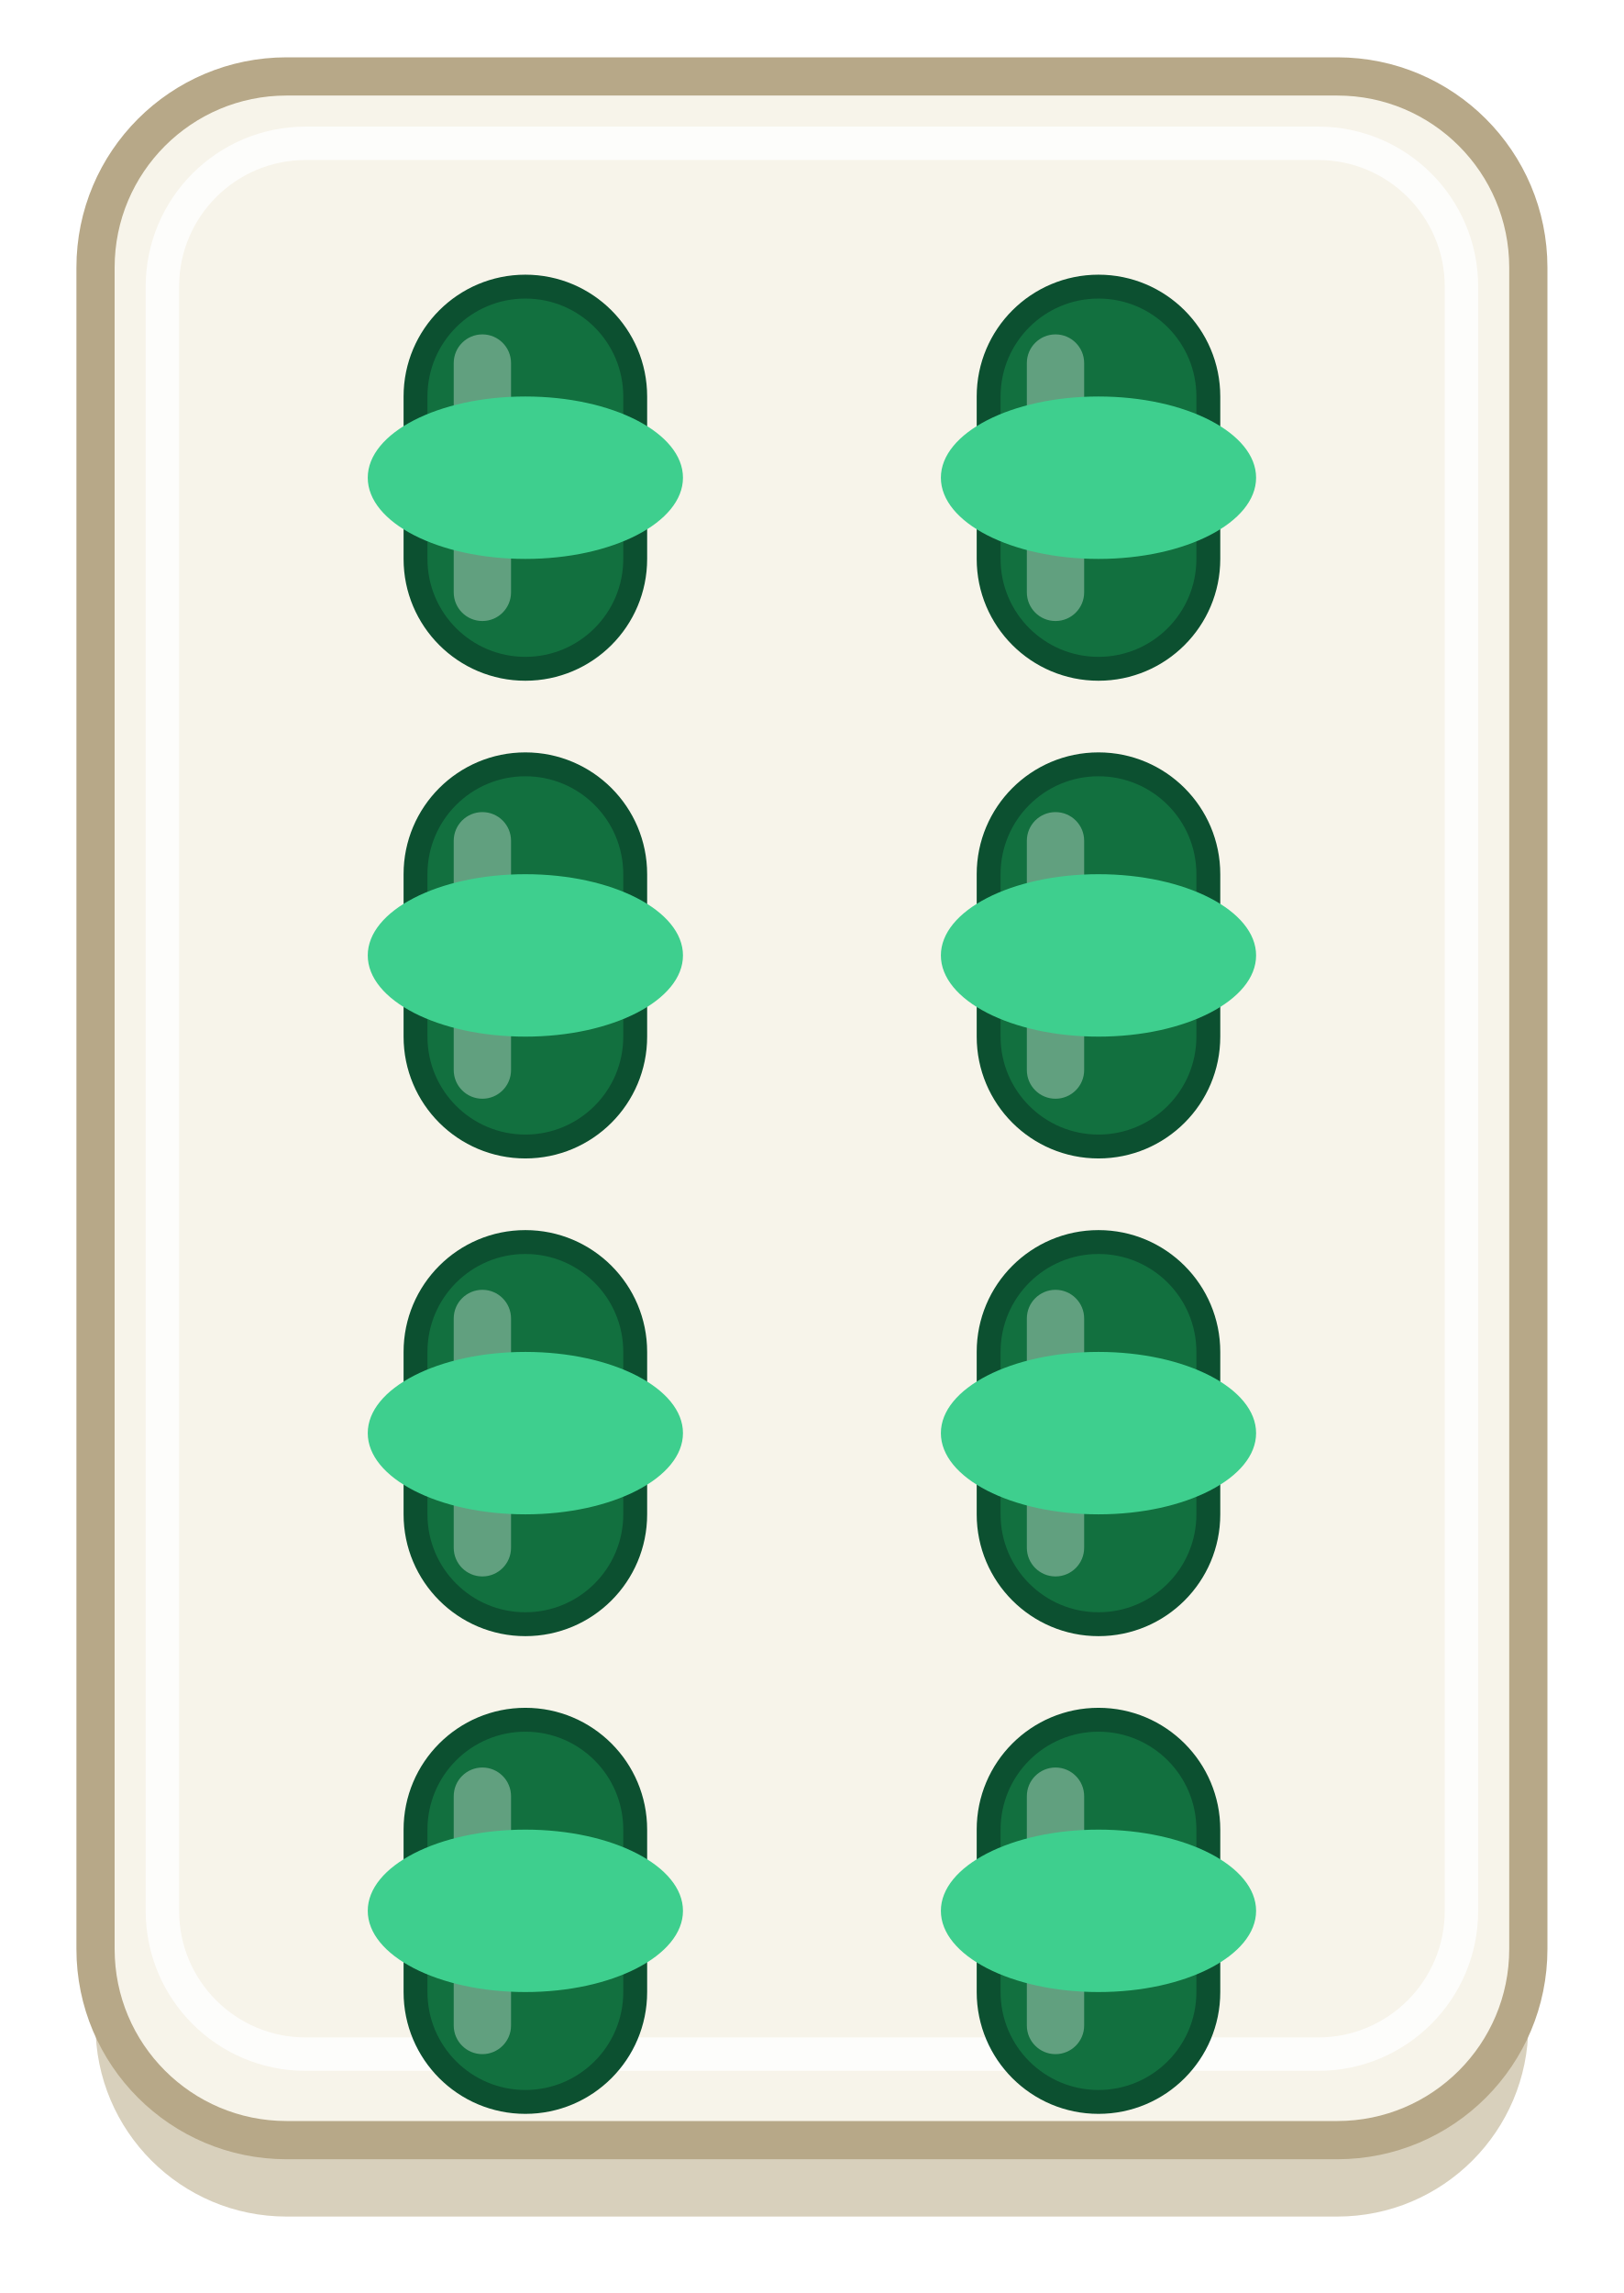
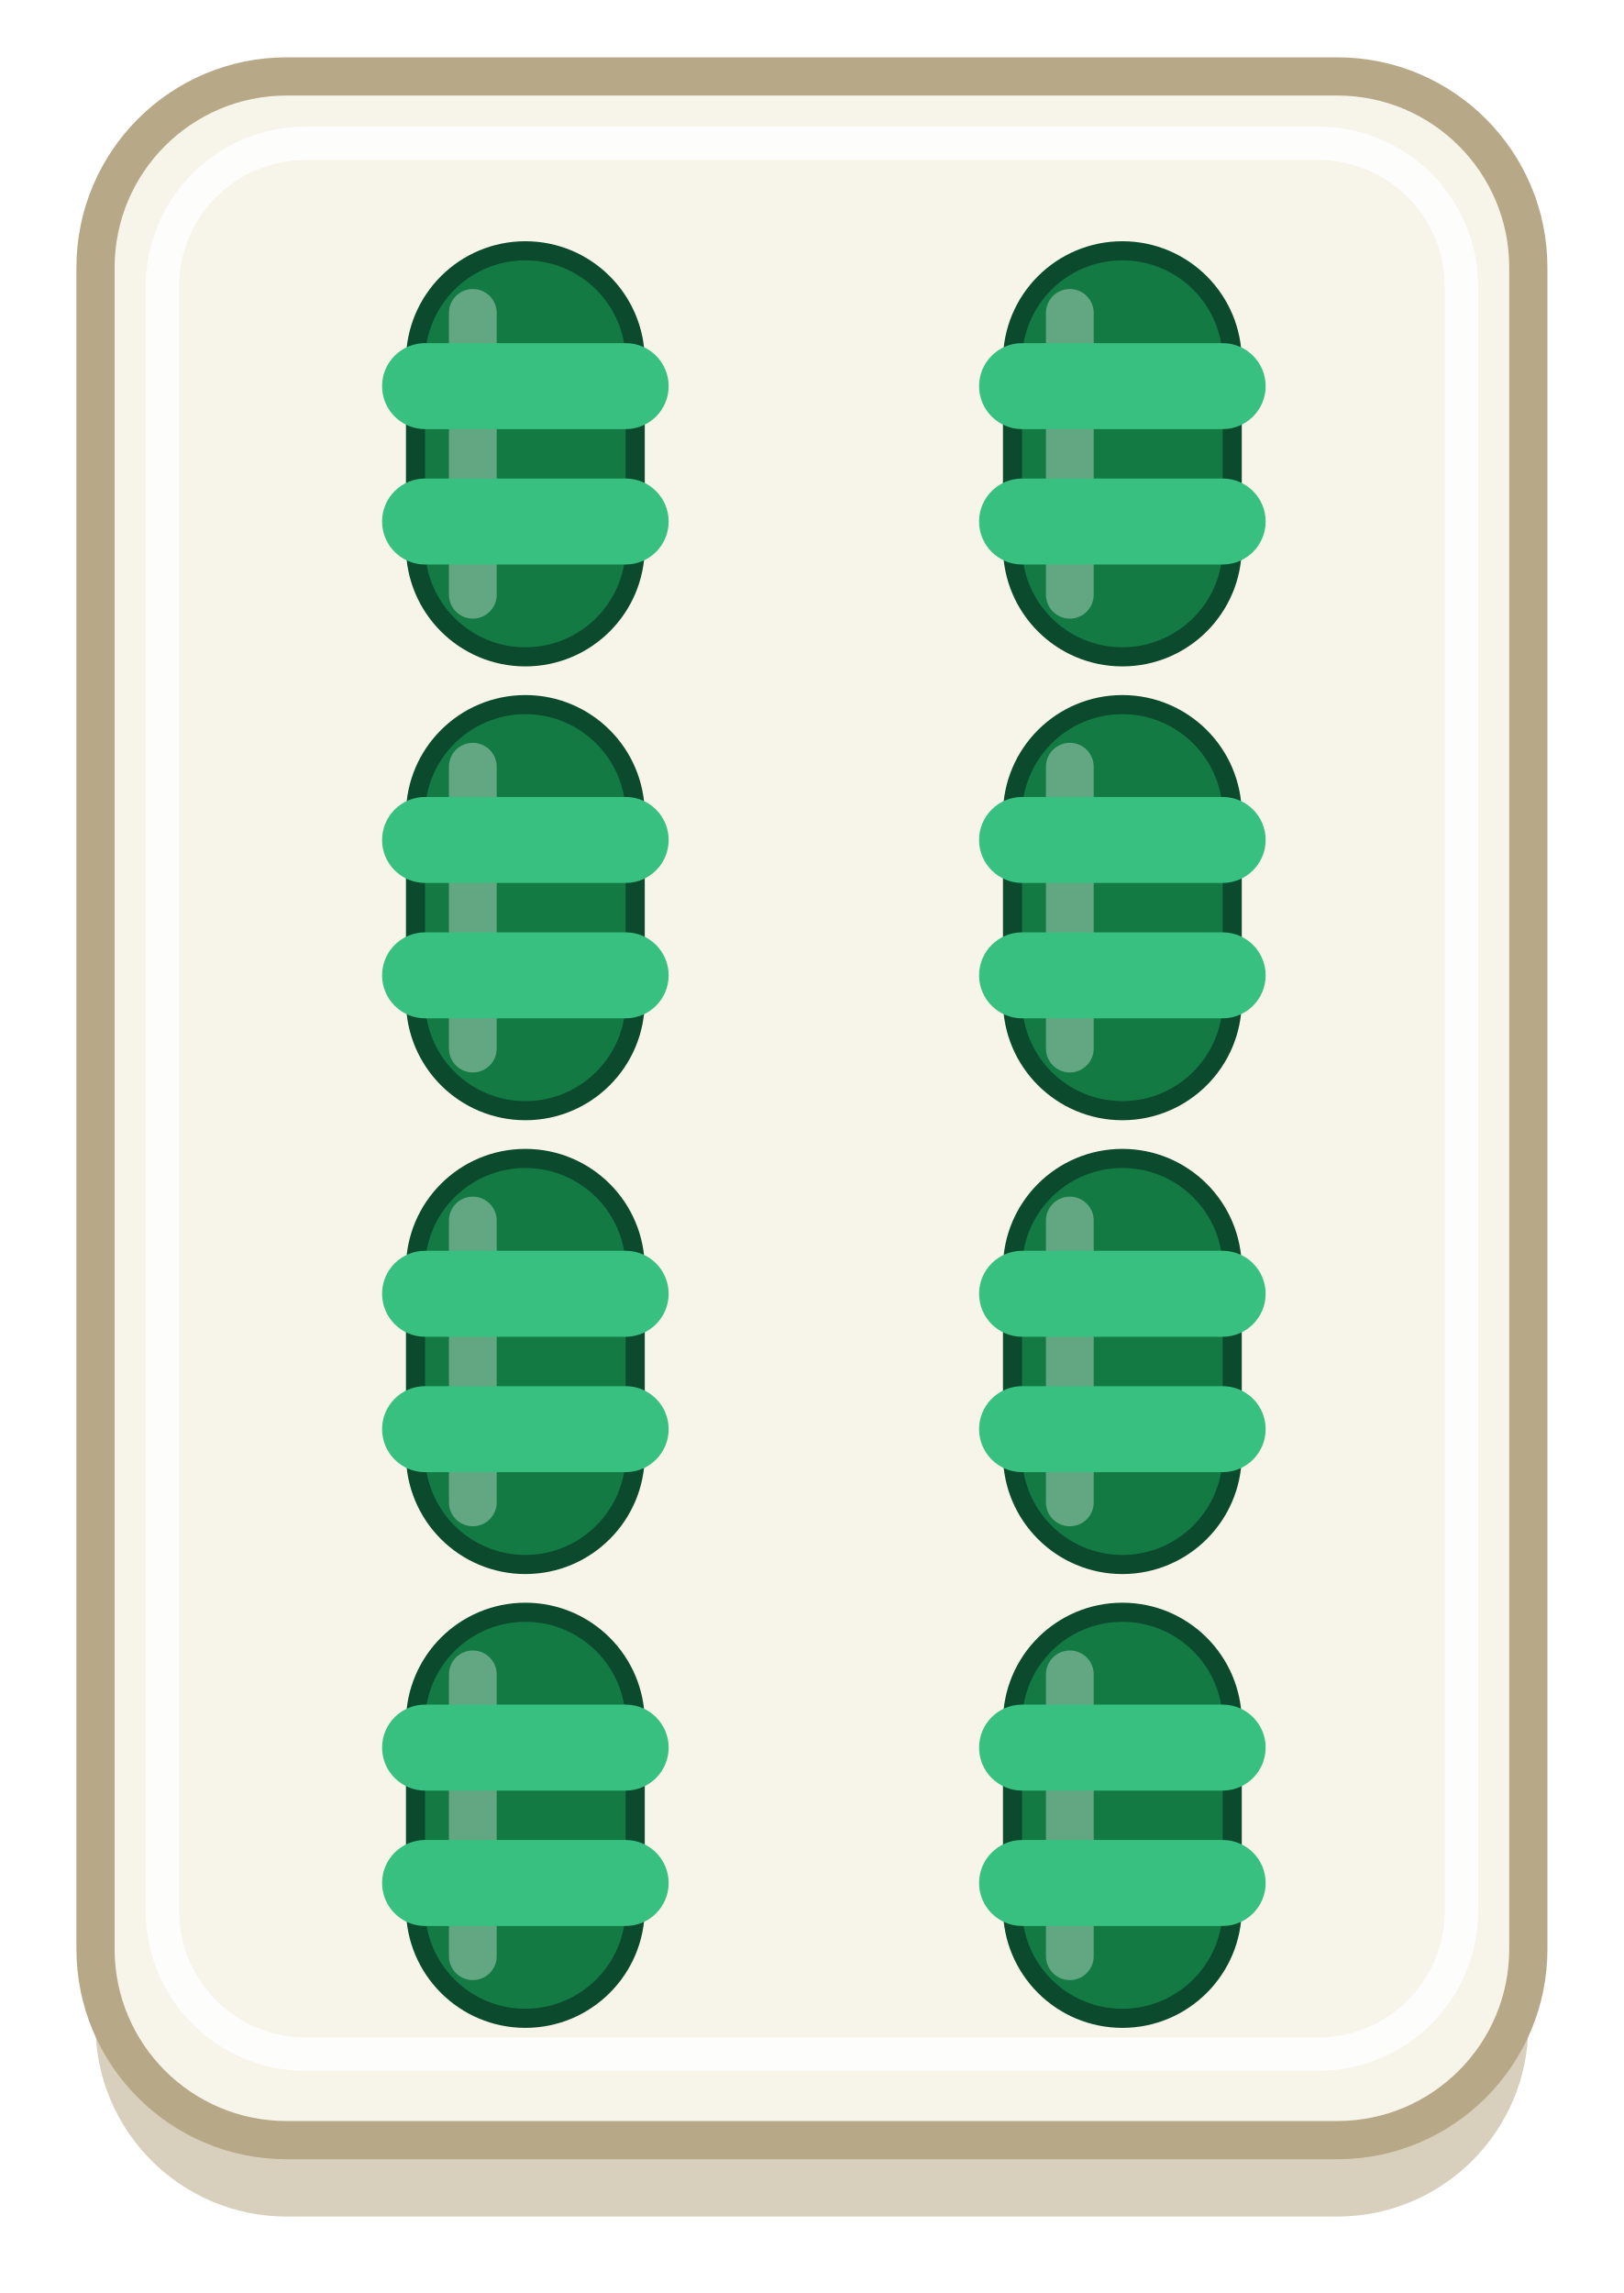
<svg xmlns="http://www.w3.org/2000/svg" viewBox="0 0 34 48">
  <rect x="2.4" y="3" width="29.6" height="43" rx="4" fill="#0000001f" />
  <rect x="2" y="2.4" width="30" height="44" rx="4" fill="#d8d0bc" />
  <rect x="2" y="1.6" width="30" height="43.2" rx="4" fill="#f7f4ea" stroke="#b7a888" stroke-width="0.8" />
  <rect x="3.4" y="3" width="27.2" height="40" rx="3" fill="none" stroke="#ffffffcc" stroke-width="0.7" />
-   <rect x="8.7" y="6" width="4.6" height="8" rx="2.3" fill="#12703f" stroke="#0c5030" stroke-width="0.5" />
-   <rect x="9.5" y="7" width="1.2" height="6" rx="0.6" fill="#ffffff55" />
-   <ellipse cx="11" cy="10" rx="3.3" ry="1.7" fill="#3ecf8e" />
-   <rect x="20.7" y="6" width="4.6" height="8" rx="2.3" fill="#12703f" stroke="#0c5030" stroke-width="0.5" />
-   <rect x="21.5" y="7" width="1.2" height="6" rx="0.6" fill="#ffffff55" />
-   <ellipse cx="23" cy="10" rx="3.3" ry="1.7" fill="#3ecf8e" />
-   <rect x="8.7" y="16" width="4.6" height="8" rx="2.3" fill="#12703f" stroke="#0c5030" stroke-width="0.5" />
-   <rect x="9.5" y="17" width="1.2" height="6" rx="0.6" fill="#ffffff55" />
-   <ellipse cx="11" cy="20" rx="3.3" ry="1.7" fill="#3ecf8e" />
-   <rect x="20.7" y="16" width="4.6" height="8" rx="2.3" fill="#12703f" stroke="#0c5030" stroke-width="0.5" />
-   <rect x="21.5" y="17" width="1.2" height="6" rx="0.6" fill="#ffffff55" />
-   <ellipse cx="23" cy="20" rx="3.3" ry="1.7" fill="#3ecf8e" />
-   <rect x="8.7" y="26" width="4.6" height="8" rx="2.3" fill="#12703f" stroke="#0c5030" stroke-width="0.5" />
-   <rect x="9.5" y="27" width="1.2" height="6" rx="0.6" fill="#ffffff55" />
-   <ellipse cx="11" cy="30" rx="3.3" ry="1.7" fill="#3ecf8e" />
-   <rect x="20.7" y="26" width="4.6" height="8" rx="2.3" fill="#12703f" stroke="#0c5030" stroke-width="0.5" />
-   <rect x="21.5" y="27" width="1.2" height="6" rx="0.6" fill="#ffffff55" />
-   <ellipse cx="23" cy="30" rx="3.3" ry="1.7" fill="#3ecf8e" />
-   <rect x="8.7" y="36" width="4.6" height="8" rx="2.3" fill="#12703f" stroke="#0c5030" stroke-width="0.5" />
-   <rect x="9.5" y="37" width="1.2" height="6" rx="0.6" fill="#ffffff55" />
-   <ellipse cx="11" cy="40" rx="3.3" ry="1.7" fill="#3ecf8e" />
-   <rect x="20.7" y="36" width="4.6" height="8" rx="2.3" fill="#12703f" stroke="#0c5030" stroke-width="0.5" />
-   <rect x="21.5" y="37" width="1.2" height="6" rx="0.6" fill="#ffffff55" />
-   <ellipse cx="23" cy="40" rx="3.3" ry="1.7" fill="#3ecf8e" />
+   <rect x="8.7" y="5.25" width="4.6" height="8.5" rx="2.3" fill="#137a44" stroke="#0b4a2c" stroke-width="0.4" />
+   <rect x="9.4" y="6.05" width="1" height="6.9" rx="0.5" fill="#ffffff55" />
+   <rect x="8" y="7.183" width="6" height="1.8" rx="0.9" fill="#37c07f" />
+   <rect x="8" y="10.017" width="6" height="1.8" rx="0.9" fill="#37c07f" />
+   <rect x="21.2" y="5.25" width="4.6" height="8.5" rx="2.3" fill="#137a44" stroke="#0b4a2c" stroke-width="0.4" />
+   <rect x="21.9" y="6.05" width="1" height="6.9" rx="0.5" fill="#ffffff55" />
+   <rect x="20.5" y="7.183" width="6" height="1.8" rx="0.9" fill="#37c07f" />
+   <rect x="20.5" y="10.017" width="6" height="1.8" rx="0.9" fill="#37c07f" />
+   <rect x="8.7" y="14.75" width="4.6" height="8.5" rx="2.3" fill="#137a44" stroke="#0b4a2c" stroke-width="0.4" />
+   <rect x="9.4" y="15.55" width="1" height="6.9" rx="0.5" fill="#ffffff55" />
+   <rect x="8" y="16.683" width="6" height="1.8" rx="0.9" fill="#37c07f" />
+   <rect x="8" y="19.517" width="6" height="1.8" rx="0.9" fill="#37c07f" />
+   <rect x="21.2" y="14.75" width="4.6" height="8.5" rx="2.3" fill="#137a44" stroke="#0b4a2c" stroke-width="0.4" />
+   <rect x="21.9" y="15.55" width="1" height="6.9" rx="0.5" fill="#ffffff55" />
+   <rect x="20.5" y="16.683" width="6" height="1.8" rx="0.9" fill="#37c07f" />
+   <rect x="20.5" y="19.517" width="6" height="1.8" rx="0.9" fill="#37c07f" />
+   <rect x="8.7" y="24.25" width="4.6" height="8.5" rx="2.3" fill="#137a44" stroke="#0b4a2c" stroke-width="0.4" />
+   <rect x="9.4" y="25.05" width="1" height="6.9" rx="0.5" fill="#ffffff55" />
+   <rect x="8" y="26.183" width="6" height="1.8" rx="0.9" fill="#37c07f" />
+   <rect x="8" y="29.017" width="6" height="1.8" rx="0.9" fill="#37c07f" />
+   <rect x="21.2" y="24.25" width="4.6" height="8.5" rx="2.3" fill="#137a44" stroke="#0b4a2c" stroke-width="0.4" />
+   <rect x="21.9" y="25.05" width="1" height="6.9" rx="0.5" fill="#ffffff55" />
+   <rect x="20.5" y="26.183" width="6" height="1.8" rx="0.9" fill="#37c07f" />
+   <rect x="20.5" y="29.017" width="6" height="1.8" rx="0.9" fill="#37c07f" />
+   <rect x="8.7" y="33.75" width="4.6" height="8.5" rx="2.3" fill="#137a44" stroke="#0b4a2c" stroke-width="0.4" />
+   <rect x="9.4" y="34.55" width="1" height="6.9" rx="0.5" fill="#ffffff55" />
+   <rect x="8" y="35.683" width="6" height="1.8" rx="0.9" fill="#37c07f" />
+   <rect x="8" y="38.517" width="6" height="1.8" rx="0.9" fill="#37c07f" />
+   <rect x="21.2" y="33.75" width="4.6" height="8.5" rx="2.3" fill="#137a44" stroke="#0b4a2c" stroke-width="0.4" />
+   <rect x="21.9" y="34.55" width="1" height="6.9" rx="0.5" fill="#ffffff55" />
+   <rect x="20.5" y="35.683" width="6" height="1.8" rx="0.9" fill="#37c07f" />
+   <rect x="20.5" y="38.517" width="6" height="1.8" rx="0.9" fill="#37c07f" />
</svg>
